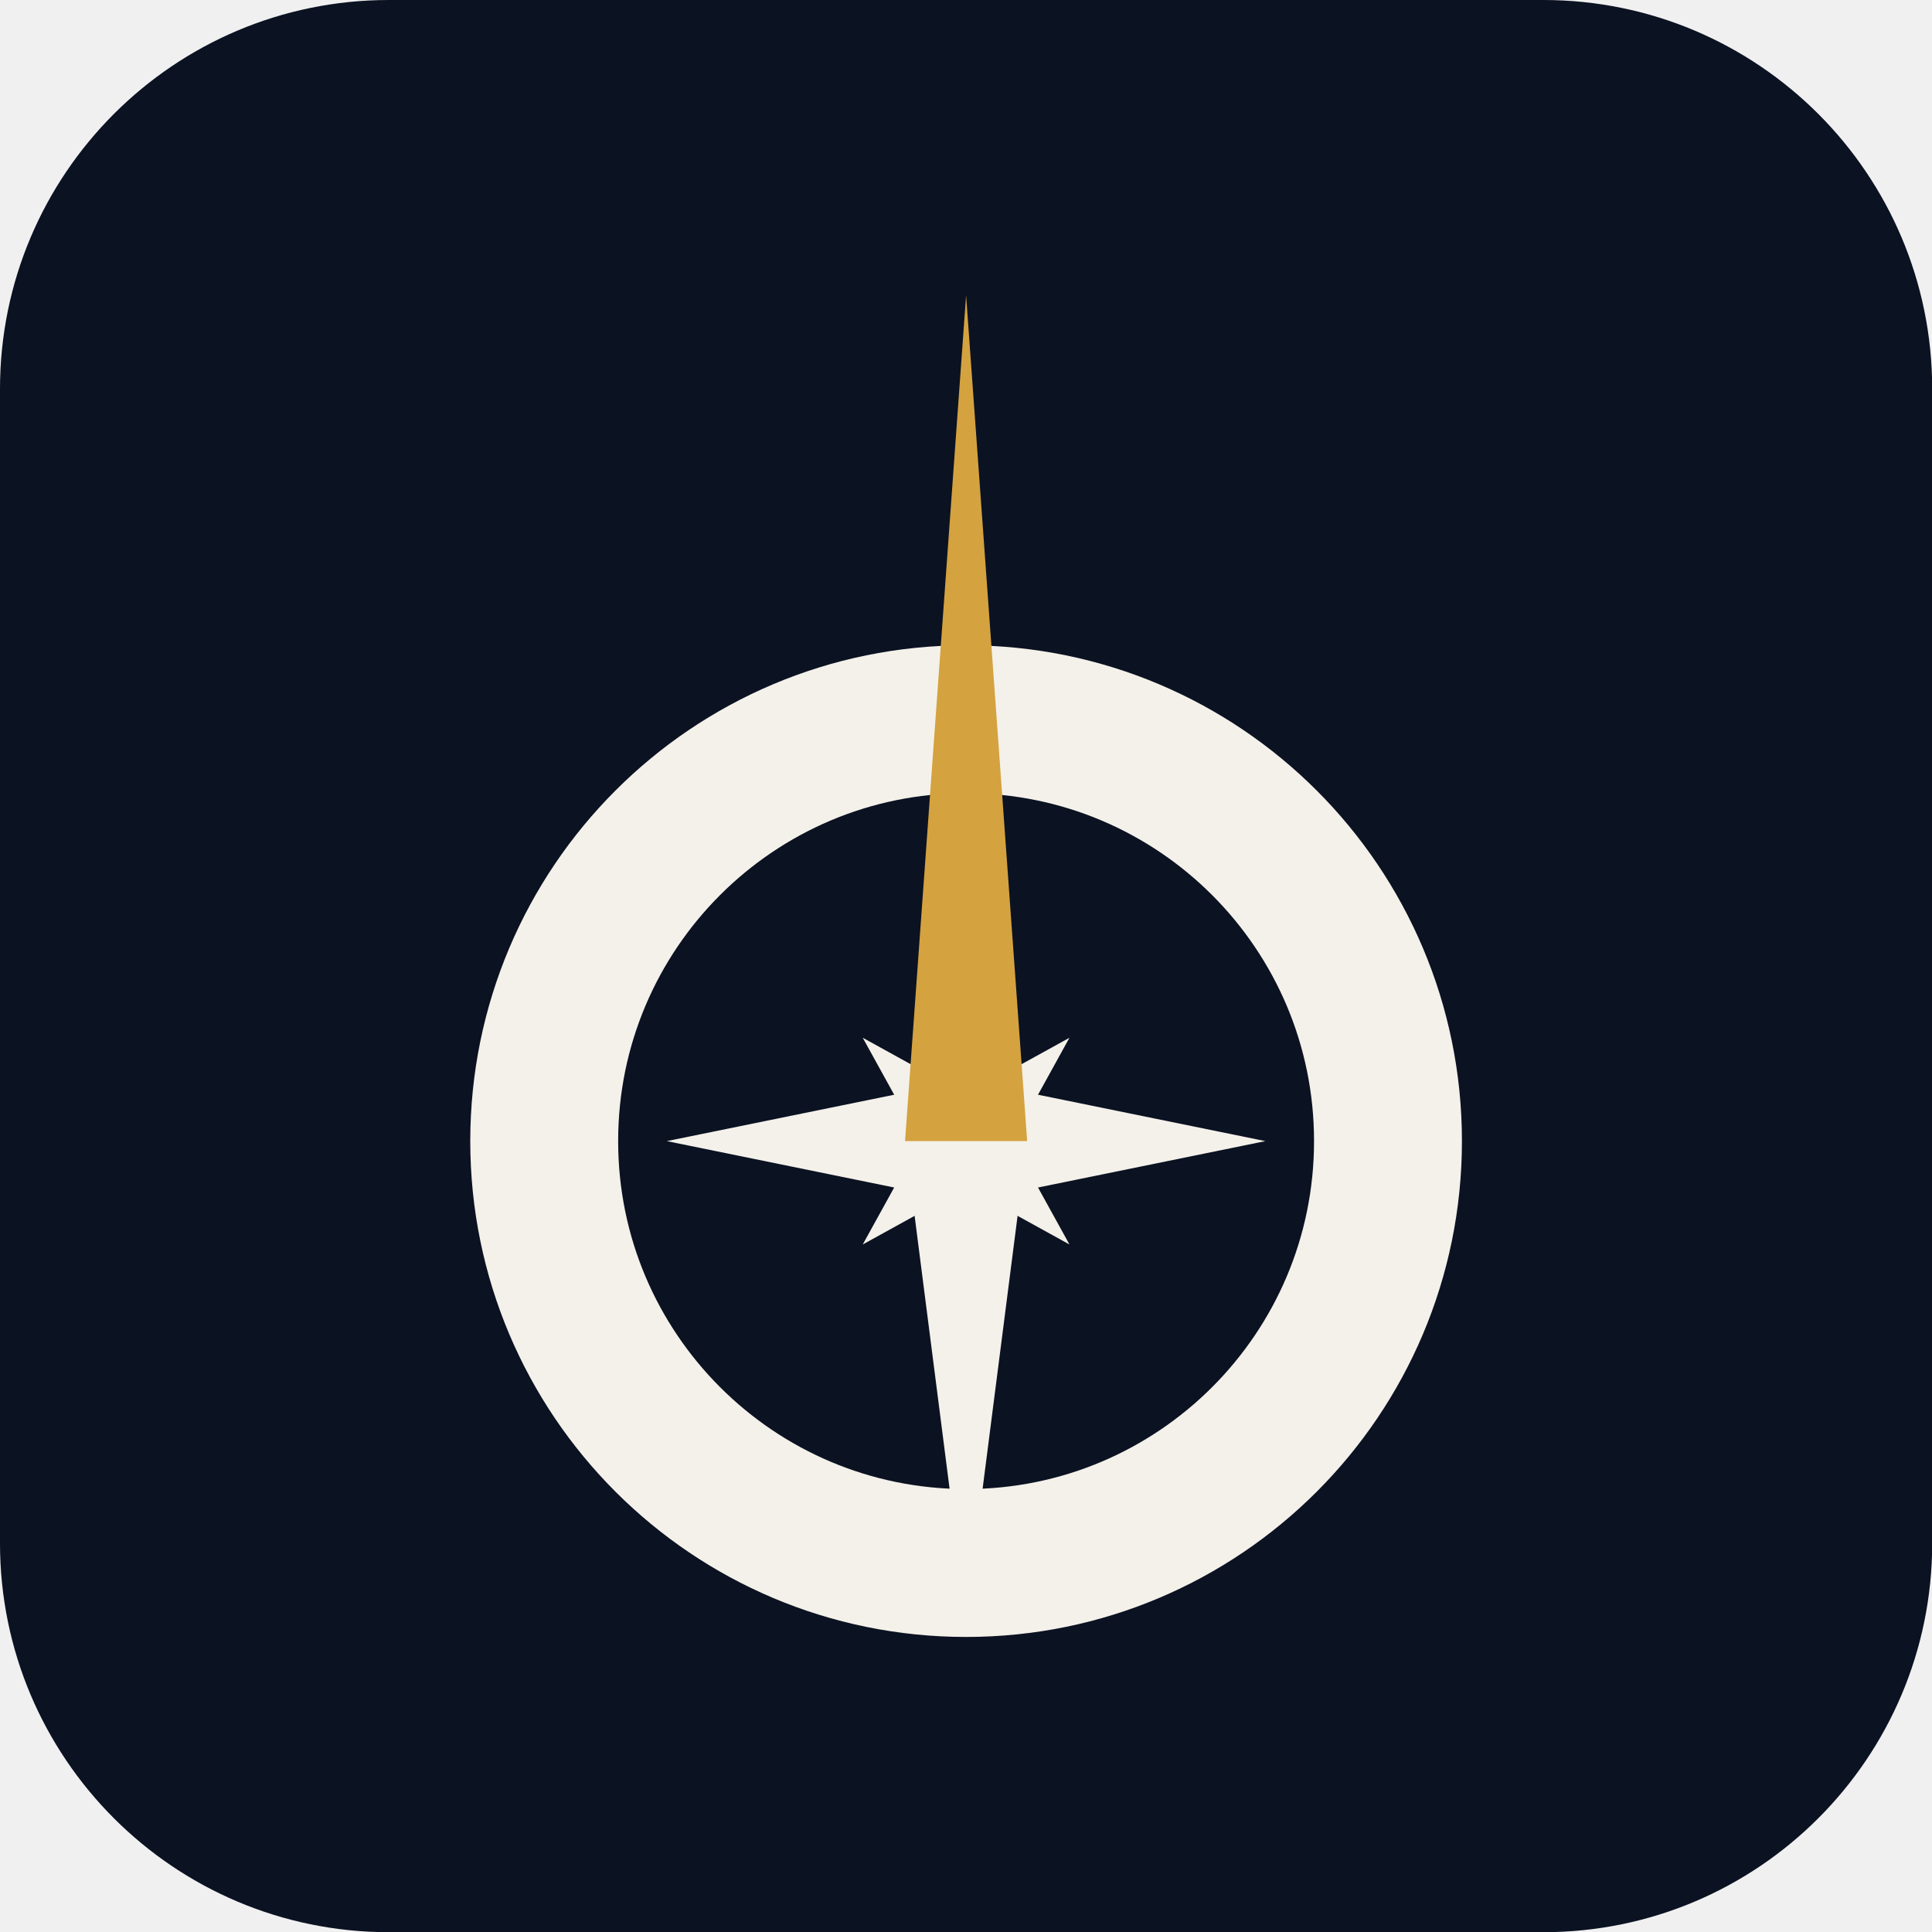
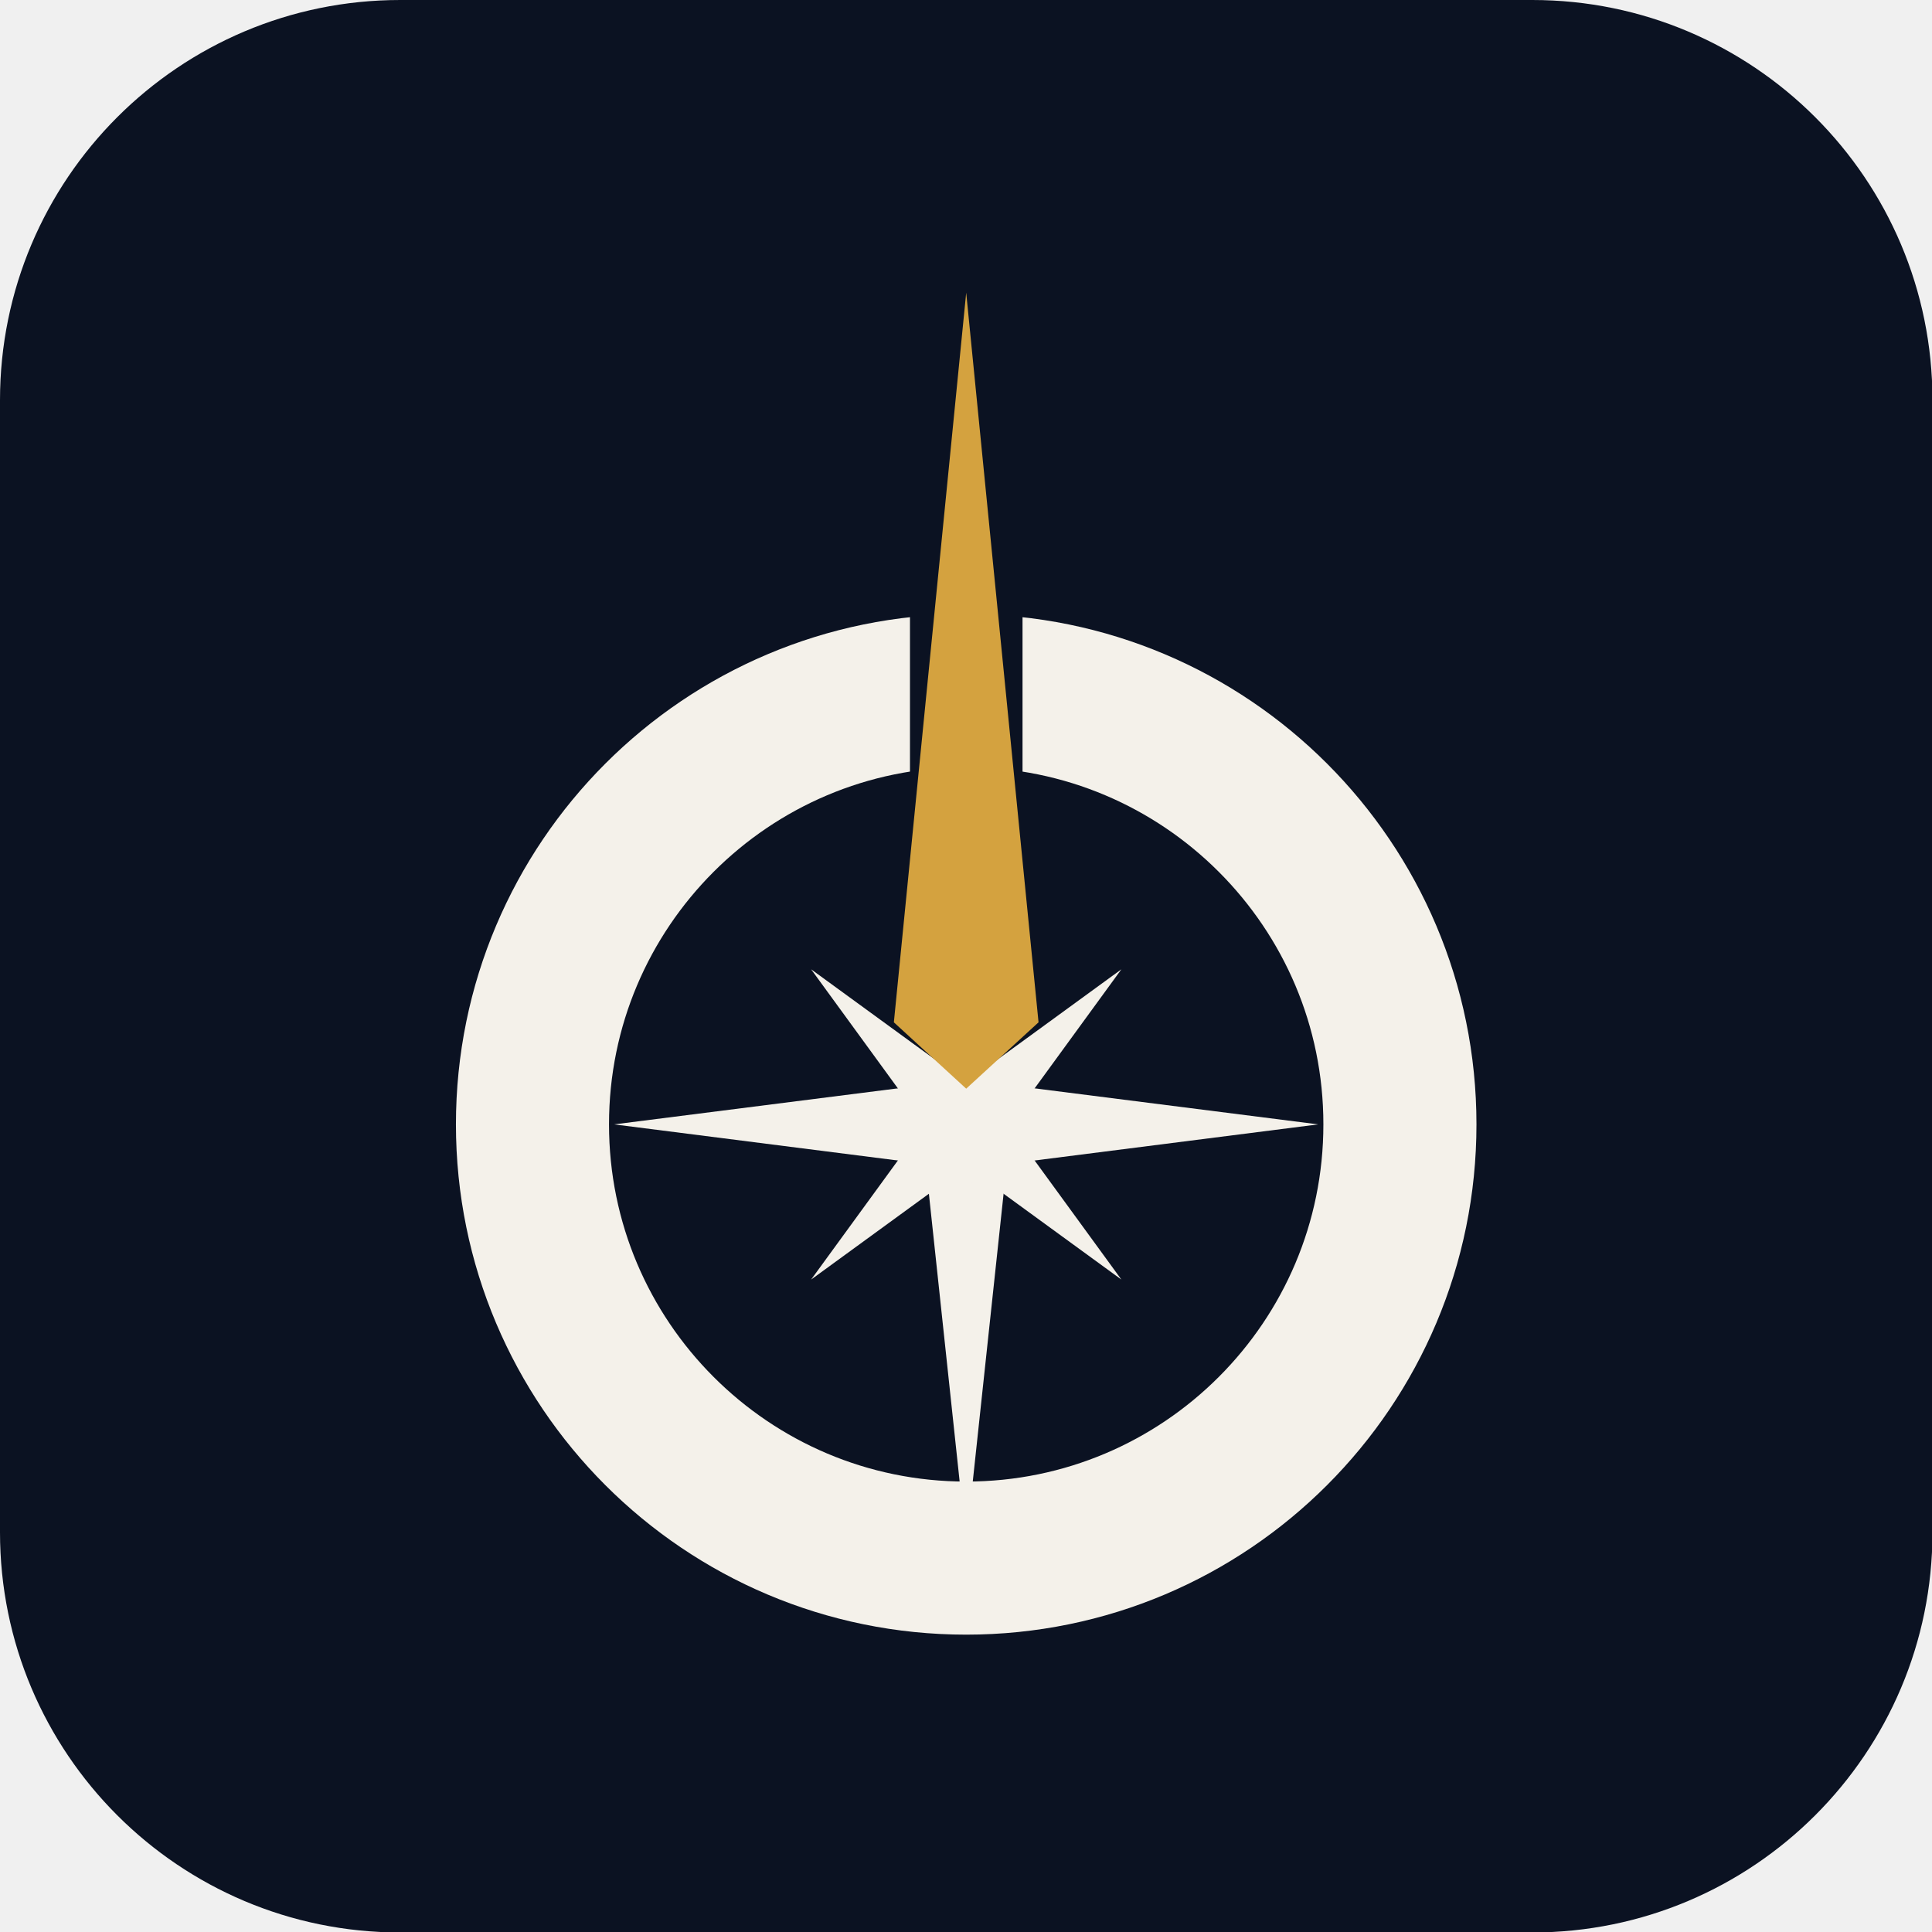
- <svg xmlns="http://www.w3.org/2000/svg" viewBox="0.0 0.0 198.7 198.7" width="199" height="199" role="img">
-   <rect x="0" y="0" width="198.72" height="198.72" rx="40" fill="#0b1222" />
-   <circle cx="99.36" cy="117.36" r="43.39" fill="none" stroke="#f4f1ea" stroke-width="15.21" />
-   <path d="M102.43 120.43 L109.99 106.73 L96.29 114.29Z" fill="#f4f1ea" />
-   <path d="M96.29 120.43 L109.99 127.99 L102.43 114.29Z" fill="#f4f1ea" />
-   <path d="M96.29 114.29 L88.73 127.99 L102.43 120.43Z" fill="#f4f1ea" />
-   <path d="M102.43 114.29 L88.73 106.73 L96.29 120.43Z" fill="#f4f1ea" />
-   <path d="M99.36 123.64 L130.14 117.36 L99.36 111.08Z" fill="#f4f1ea" />
-   <path d="M99.36 111.08 L68.58 117.36 L99.36 123.64Z" fill="#f4f1ea" />
-   <path d="M93.08 117.36 L99.36 166.36 L105.64 117.36Z" fill="#f4f1ea" />
-   <path d="M105.64 117.36 L99.36 30.36 L93.08 117.36Z" fill="#d4a23f" />
+ <svg xmlns="http://www.w3.org/2000/svg" viewBox="0.0 0.0 193.1 193.1" width="193" height="193" role="img">
+   <rect x="0" y="0" width="193.147" height="193.147" rx="40" fill="#0b1222" />
+   <mask id="c7" maskUnits="userSpaceOnUse" x="-5.426" y="-40.616" width="204.0" height="306.0">
+     <rect x="-5.426" y="-40.616" width="204.0" height="306.0" fill="#fff" />
+     <rect x="90.95" y="59.38" width="11.25" height="19.30" fill="#000" />
+   </mask>
+   <circle cx="96.57" cy="112.38" r="43.35" fill="none" stroke="#f4f1ea" stroke-width="15.30" mask="url(#c7)" />
+   <path d="M99.01 114.82 L112.08 96.88 L94.14 109.95Z" fill="#f4f1ea" />
+   <path d="M94.14 114.82 L112.08 127.89 L99.01 109.95Z" fill="#f4f1ea" />
+   <path d="M94.14 109.95 L81.07 127.89 L99.01 114.82Z" fill="#f4f1ea" />
+   <path d="M99.01 109.95 L81.07 96.88 L94.14 114.82Z" fill="#f4f1ea" />
+   <path d="M96.57 116.86 L131.76 112.38 L96.57 107.91Z" fill="#f4f1ea" />
+   <path d="M96.57 107.91 L61.38 112.38 L96.57 116.86Z" fill="#f4f1ea" />
+   <path d="M92.10 112.38 L96.57 154.20 L101.05 112.38Z" fill="#f4f1ea" />
+   <circle cx="96.57" cy="112.38" r="5.85" fill="#f4f1ea" />
+   <path d="M96.57 29.25 L103.80 102.18 L96.57 108.81 L89.34 102.18Z" fill="#d4a23f" />
</svg>
